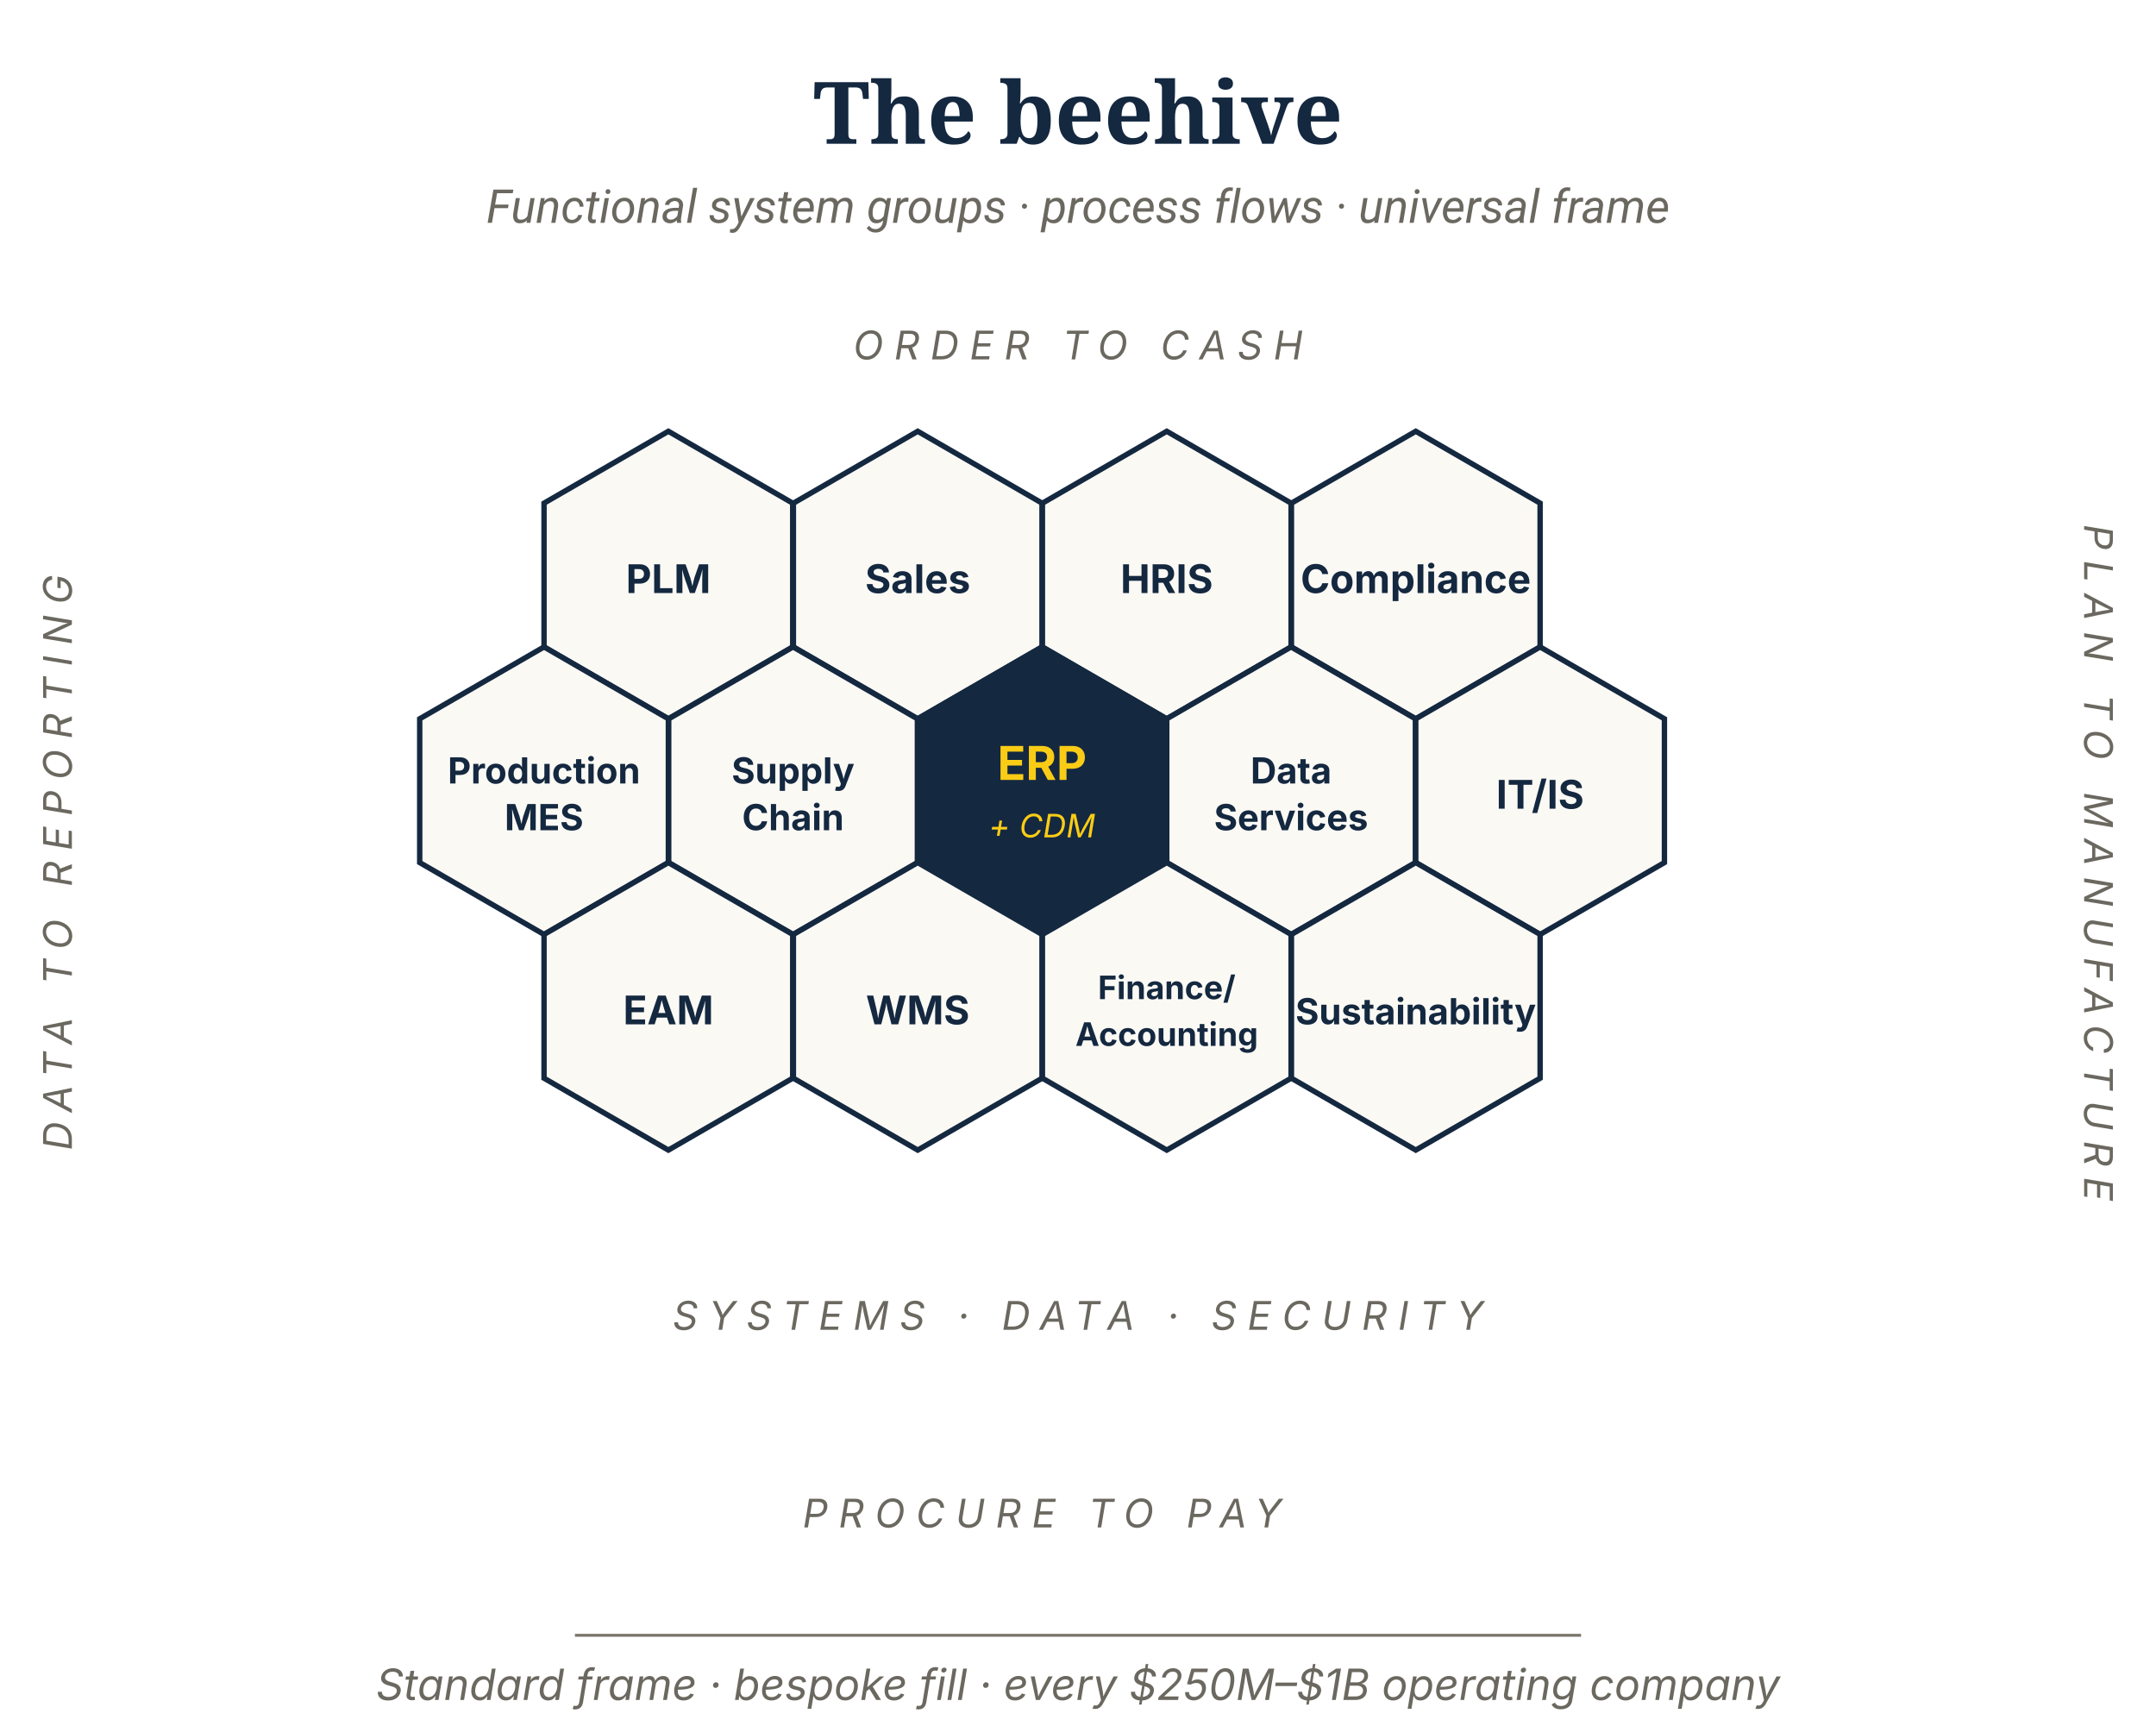
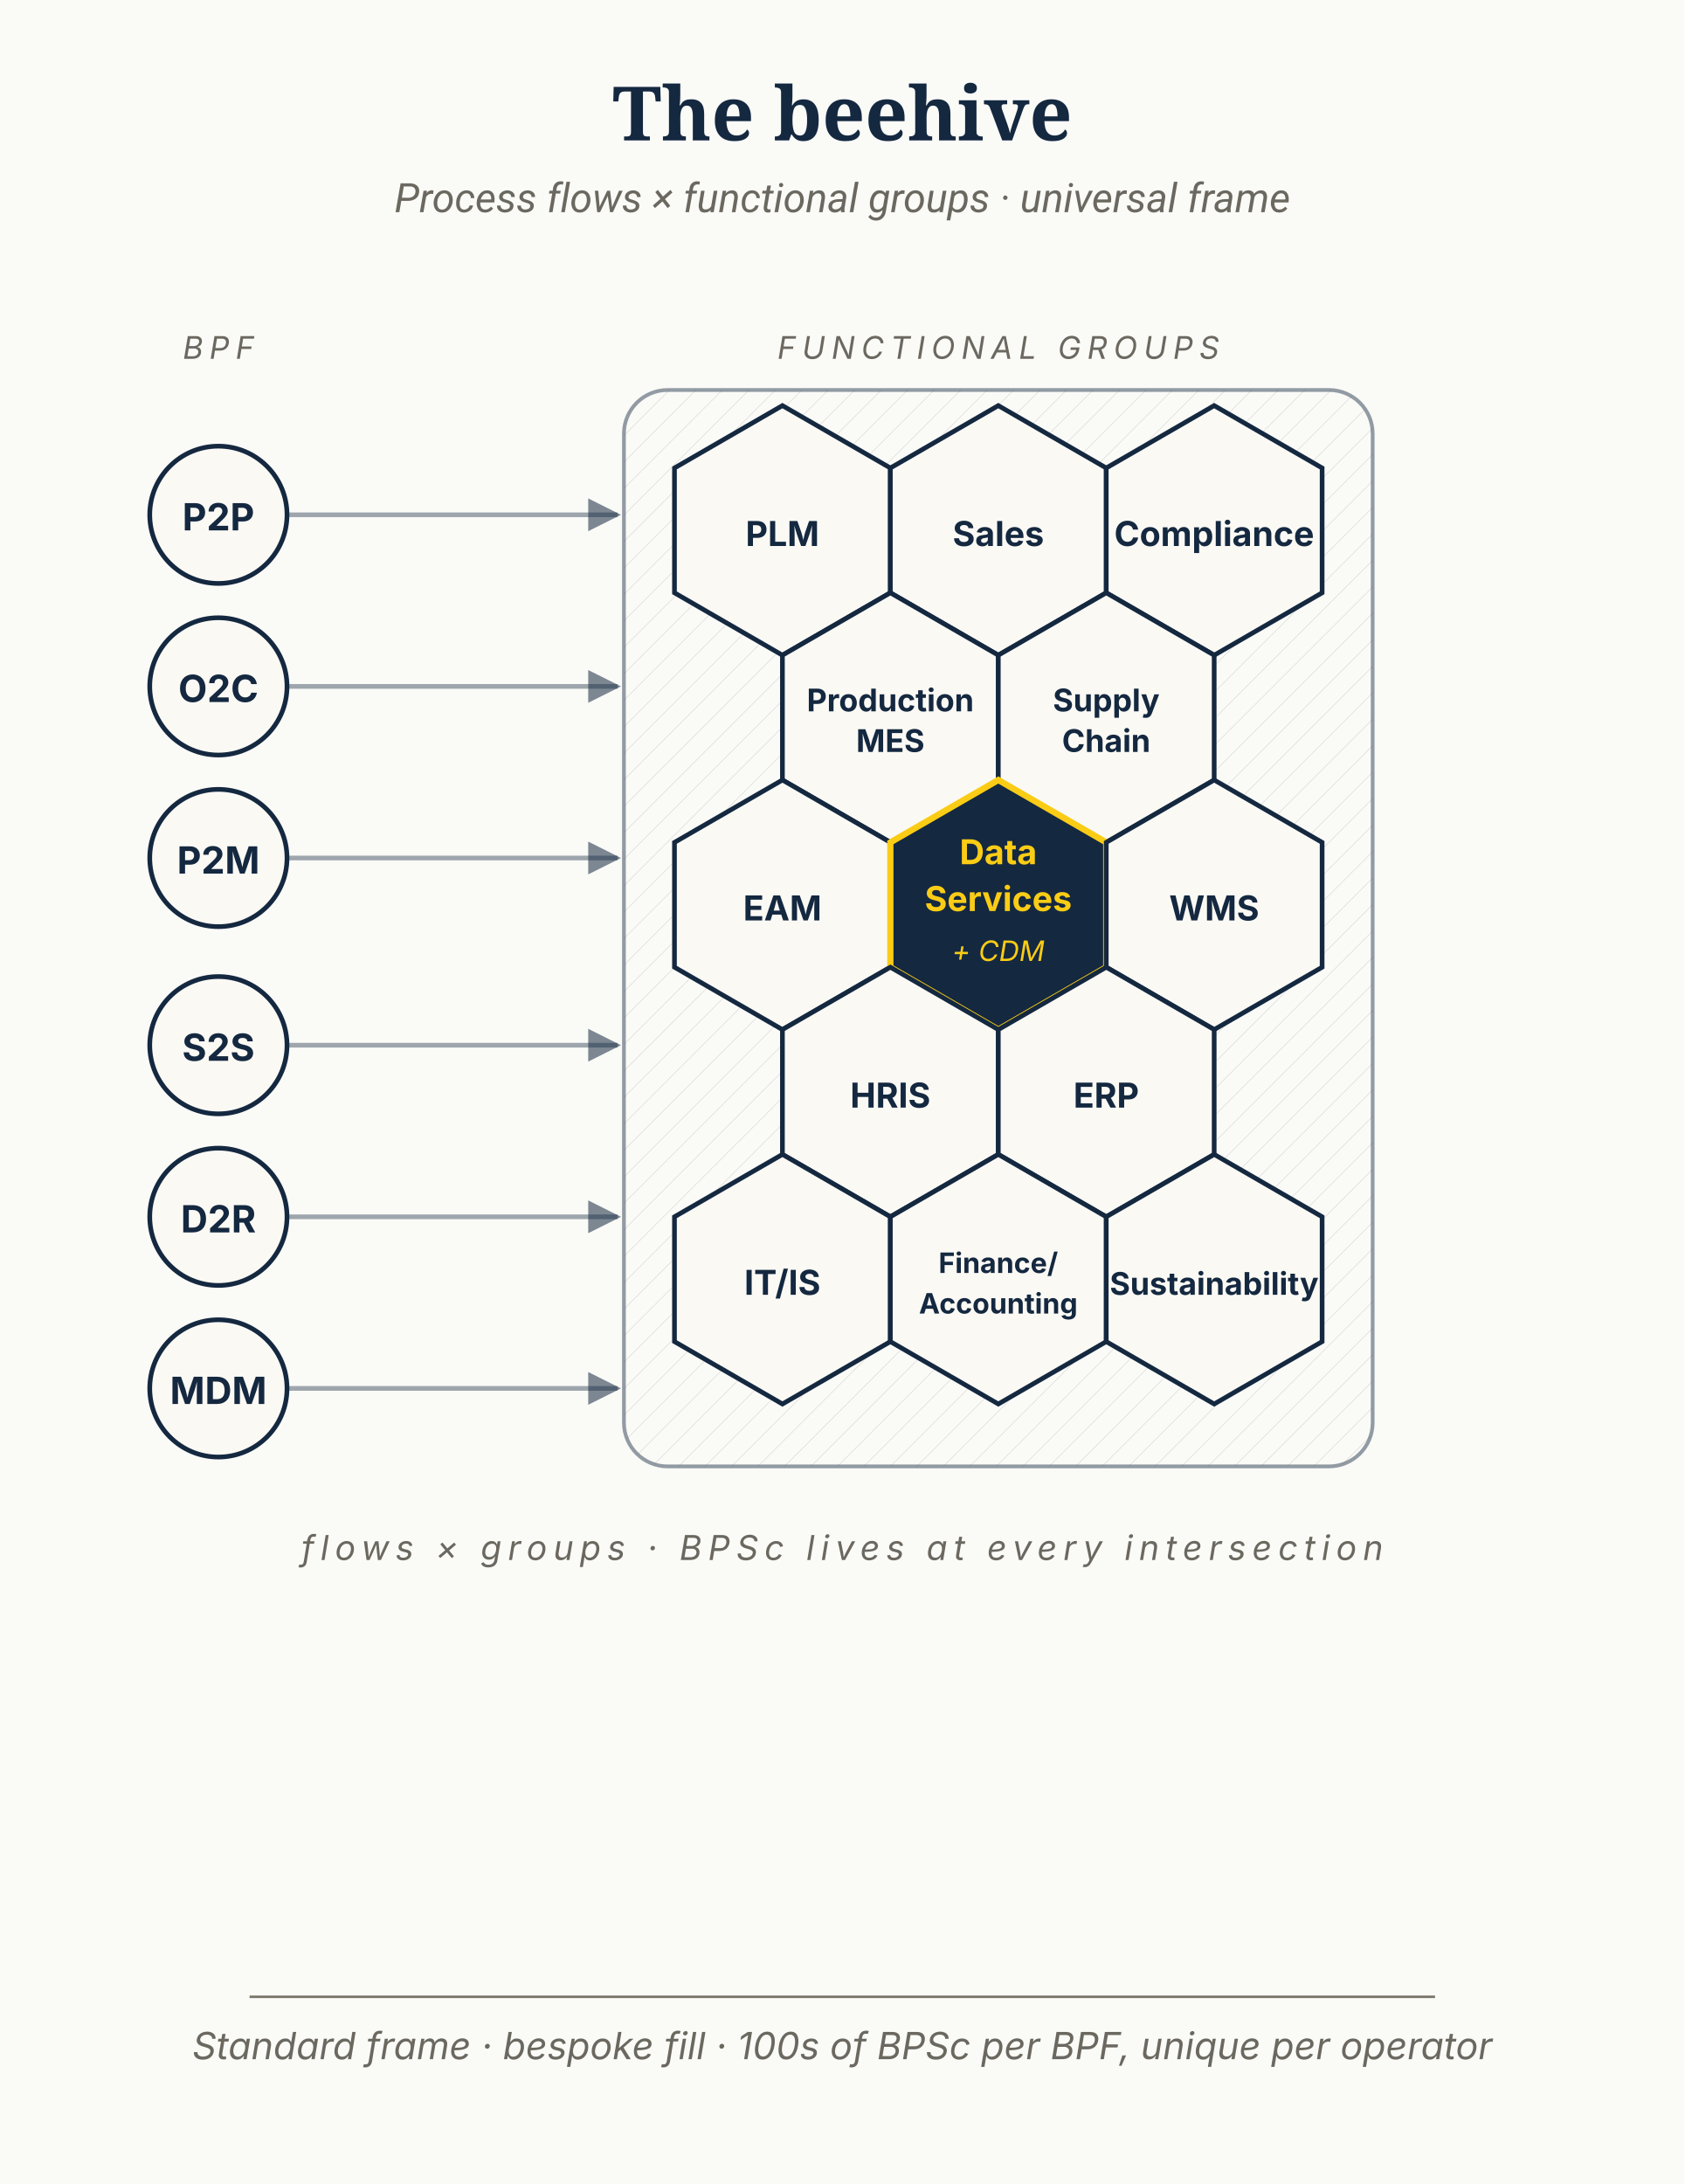
- <svg xmlns="http://www.w3.org/2000/svg" viewBox="0 0 600 480" role="img" aria-labelledby="beehive-title beehive-desc">
-   <text x="300" y="40" text-anchor="middle" font-weight="bold" font-size="24" fill="#142840" font-family="Vollkorn, Cambria, Georgia, serif">The beehive</text>
-   <text x="300" y="62" text-anchor="middle" font-style="italic" font-size="13" fill="#6B6860" font-family="system-ui, -apple-system, 'Segoe UI', Roboto, sans-serif">Functional system groups · process flows · universal frame</text>
-   <text x="300" y="100" text-anchor="middle" font-style="italic" font-size="11" fill="#6B6860" letter-spacing="3" font-family="system-ui, -apple-system, sans-serif">ORDER TO CASH</text>
-   <text x="290" y="425" text-anchor="middle" font-style="italic" font-size="11" fill="#6B6860" letter-spacing="3" font-family="system-ui, -apple-system, sans-serif">PROCURE TO PAY</text>
-   <g transform="translate(580, 240) rotate(90)">
-     <text x="0" y="0" text-anchor="middle" font-style="italic" font-size="11" fill="#6B6860" letter-spacing="3" font-family="system-ui, -apple-system, sans-serif">PLAN TO MANUFACTURE</text>
+ <svg xmlns="http://www.w3.org/2000/svg" viewBox="0 0 540 700" role="img" aria-labelledby="beehive-title beehive-desc">
+   <rect width="540" height="700" fill="#FAFAF7" />
+   <defs>
+     <marker id="bpf-arrow" viewBox="0 0 10 10" refX="9" refY="5" markerWidth="7" markerHeight="7" orient="auto">
+       <path d="M 0 0 L 10 5 L 0 10 z" fill="#142840" fill-opacity="0.55" />
+     </marker>
+     <pattern id="fabric-mesh" patternUnits="userSpaceOnUse" width="6" height="6" patternTransform="rotate(45)">
+       <rect width="6" height="6" fill="#FAFAF7" />
+       <line x1="0" y1="0" x2="0" y2="6" stroke="#7A756A" stroke-width="0.5" stroke-opacity="0.18" />
+     </pattern>
+   </defs>
+   <text x="270" y="45" text-anchor="middle" font-weight="bold" font-size="24" fill="#142840" font-family="Vollkorn, Cambria, Georgia, serif">The beehive</text>
+   <text x="270" y="68" text-anchor="middle" font-style="italic" font-size="13" fill="#6B6860" font-family="system-ui, -apple-system, 'Segoe UI', Roboto, sans-serif">Process flows × functional groups · universal frame</text>
+   <text x="70" y="115" text-anchor="middle" font-style="italic" font-size="10" fill="#6B6860" letter-spacing="2" font-family="system-ui, -apple-system, sans-serif">BPF</text>
+   <g>
+     <circle cx="70" cy="165" r="22" fill="#FBF9F4" stroke="#142840" stroke-width="1.5" />
+     <text x="70" y="170" text-anchor="middle" font-weight="bold" font-size="12" fill="#142840" font-family="system-ui, -apple-system, sans-serif">P2P</text>
+     <line x1="92" y1="165" x2="198" y2="165" stroke="#142840" stroke-width="1.5" stroke-opacity="0.4" marker-end="url(#bpf-arrow)" />
+     <circle cx="70" cy="220" r="22" fill="#FBF9F4" stroke="#142840" stroke-width="1.5" />
+     <text x="70" y="225" text-anchor="middle" font-weight="bold" font-size="12" fill="#142840" font-family="system-ui, -apple-system, sans-serif">O2C</text>
+     <line x1="92" y1="220" x2="198" y2="220" stroke="#142840" stroke-width="1.5" stroke-opacity="0.4" marker-end="url(#bpf-arrow)" />
+     <circle cx="70" cy="275" r="22" fill="#FBF9F4" stroke="#142840" stroke-width="1.5" />
+     <text x="70" y="280" text-anchor="middle" font-weight="bold" font-size="12" fill="#142840" font-family="system-ui, -apple-system, sans-serif">P2M</text>
+     <line x1="92" y1="275" x2="198" y2="275" stroke="#142840" stroke-width="1.5" stroke-opacity="0.4" marker-end="url(#bpf-arrow)" />
+     <circle cx="70" cy="335" r="22" fill="#FBF9F4" stroke="#142840" stroke-width="1.5" />
+     <text x="70" y="340" text-anchor="middle" font-weight="bold" font-size="12" fill="#142840" font-family="system-ui, -apple-system, sans-serif">S2S</text>
+     <line x1="92" y1="335" x2="198" y2="335" stroke="#142840" stroke-width="1.5" stroke-opacity="0.4" marker-end="url(#bpf-arrow)" />
+     <circle cx="70" cy="390" r="22" fill="#FBF9F4" stroke="#142840" stroke-width="1.5" />
+     <text x="70" y="395" text-anchor="middle" font-weight="bold" font-size="12" fill="#142840" font-family="system-ui, -apple-system, sans-serif">D2R</text>
+     <line x1="92" y1="390" x2="198" y2="390" stroke="#142840" stroke-width="1.5" stroke-opacity="0.4" marker-end="url(#bpf-arrow)" />
+     <circle cx="70" cy="445" r="22" fill="#FBF9F4" stroke="#142840" stroke-width="1.5" />
+     <text x="70" y="450" text-anchor="middle" font-weight="bold" font-size="12" fill="#142840" font-family="system-ui, -apple-system, sans-serif">MDM</text>
+     <line x1="92" y1="445" x2="198" y2="445" stroke="#142840" stroke-width="1.5" stroke-opacity="0.4" marker-end="url(#bpf-arrow)" />
  </g>
-   <g transform="translate(20, 240) rotate(-90)">
-     <text x="0" y="0" text-anchor="middle" font-style="italic" font-size="11" fill="#6B6860" letter-spacing="3" font-family="system-ui, -apple-system, sans-serif">DATA TO REPORTING</text>
-   </g>
-   <g transform="translate(186, 160)">
+   <text x="320" y="115" text-anchor="middle" font-style="italic" font-size="10" fill="#6B6860" letter-spacing="2" font-family="system-ui, -apple-system, sans-serif">FUNCTIONAL GROUPS</text>
+   <rect x="200" y="125" width="240" height="345" rx="14" fill="url(#fabric-mesh)" stroke="#142840" stroke-width="1.2" stroke-opacity="0.45" />
+   <g transform="translate(250.8, 170)">
    <polygon points="0,-40 34.6,-20 34.6,20 0,40 -34.6,20 -34.6,-20" fill="#FBF9F4" stroke="#142840" stroke-width="1.5" />
    <text x="0" y="5" text-anchor="middle" font-size="11" font-weight="bold" fill="#142840" font-family="system-ui, -apple-system, sans-serif">PLM</text>
  </g>
-   <g transform="translate(255.4, 160)">
+   <g transform="translate(320, 170)">
    <polygon points="0,-40 34.6,-20 34.6,20 0,40 -34.6,20 -34.6,-20" fill="#FBF9F4" stroke="#142840" stroke-width="1.5" />
    <text x="0" y="5" text-anchor="middle" font-size="11" font-weight="bold" fill="#142840" font-family="system-ui, -apple-system, sans-serif">Sales</text>
  </g>
-   <g transform="translate(324.7, 160)">
-     <polygon points="0,-40 34.6,-20 34.6,20 0,40 -34.6,20 -34.6,-20" fill="#FBF9F4" stroke="#142840" stroke-width="1.5" />
-     <text x="0" y="5" text-anchor="middle" font-size="11" font-weight="bold" fill="#142840" font-family="system-ui, -apple-system, sans-serif">HRIS</text>
-   </g>
-   <g transform="translate(394, 160)">
+   <g transform="translate(389.2, 170)">
    <polygon points="0,-40 34.6,-20 34.6,20 0,40 -34.6,20 -34.6,-20" fill="#FBF9F4" stroke="#142840" stroke-width="1.5" />
    <text x="0" y="5" text-anchor="middle" font-size="11" font-weight="bold" fill="#142840" font-family="system-ui, -apple-system, sans-serif">Compliance</text>
  </g>
-   <g transform="translate(151.4, 220)">
+   <g transform="translate(285.4, 230)">
    <polygon points="0,-40 34.6,-20 34.6,20 0,40 -34.6,20 -34.6,-20" fill="#FBF9F4" stroke="#142840" stroke-width="1.5" />
    <text x="0" y="-2" text-anchor="middle" font-size="10" font-weight="bold" fill="#142840" font-family="system-ui, -apple-system, sans-serif">Production</text>
    <text x="0" y="11" text-anchor="middle" font-size="10" font-weight="bold" fill="#142840" font-family="system-ui, -apple-system, sans-serif">MES</text>
  </g>
-   <g transform="translate(220.7, 220)">
+   <g transform="translate(354.6, 230)">
    <polygon points="0,-40 34.6,-20 34.6,20 0,40 -34.6,20 -34.6,-20" fill="#FBF9F4" stroke="#142840" stroke-width="1.5" />
    <text x="0" y="-2" text-anchor="middle" font-size="10" font-weight="bold" fill="#142840" font-family="system-ui, -apple-system, sans-serif">Supply</text>
    <text x="0" y="11" text-anchor="middle" font-size="10" font-weight="bold" fill="#142840" font-family="system-ui, -apple-system, sans-serif">Chain</text>
  </g>
-   <g transform="translate(290, 220)">
-     <polygon points="0,-40 34.6,-20 34.6,20 0,40 -34.6,20 -34.6,-20" fill="#142840" stroke="#142840" stroke-width="1.5" />
-     <text x="0" y="-3" text-anchor="middle" font-size="13" font-weight="bold" fill="#FACC15" font-family="system-ui, -apple-system, sans-serif">ERP</text>
-     <text x="0" y="13" text-anchor="middle" font-size="9" font-style="italic" fill="#FACC15" font-family="system-ui, -apple-system, sans-serif">+ CDM</text>
+   <g transform="translate(250.8, 290)">
+     <polygon points="0,-40 34.6,-20 34.6,20 0,40 -34.6,20 -34.6,-20" fill="#FBF9F4" stroke="#142840" stroke-width="1.5" />
+     <text x="0" y="5" text-anchor="middle" font-size="11" font-weight="bold" fill="#142840" font-family="system-ui, -apple-system, sans-serif">EAM</text>
  </g>
-   <g transform="translate(359.3, 220)">
+   <g transform="translate(320, 290)">
+     <polygon points="0,-40 34.6,-20 34.6,20 0,40 -34.6,20 -34.6,-20" fill="#142840" stroke="#FACC15" stroke-width="2" />
+     <text x="0" y="-13" text-anchor="middle" font-size="11" font-weight="bold" fill="#FACC15" font-family="system-ui, -apple-system, sans-serif">Data</text>
+     <text x="0" y="2" text-anchor="middle" font-size="11" font-weight="bold" fill="#FACC15" font-family="system-ui, -apple-system, sans-serif">Services</text>
+     <text x="0" y="18" text-anchor="middle" font-size="9" font-style="italic" fill="#FACC15" font-family="system-ui, -apple-system, sans-serif">+ CDM</text>
+   </g>
+   <g transform="translate(389.2, 290)">
    <polygon points="0,-40 34.6,-20 34.6,20 0,40 -34.6,20 -34.6,-20" fill="#FBF9F4" stroke="#142840" stroke-width="1.5" />
-     <text x="0" y="-2" text-anchor="middle" font-size="10" font-weight="bold" fill="#142840" font-family="system-ui, -apple-system, sans-serif">Data</text>
-     <text x="0" y="11" text-anchor="middle" font-size="10" font-weight="bold" fill="#142840" font-family="system-ui, -apple-system, sans-serif">Services</text>
+     <text x="0" y="5" text-anchor="middle" font-size="11" font-weight="bold" fill="#142840" font-family="system-ui, -apple-system, sans-serif">WMS</text>
  </g>
-   <g transform="translate(428.6, 220)">
+   <g transform="translate(285.4, 350)">
+     <polygon points="0,-40 34.6,-20 34.6,20 0,40 -34.6,20 -34.6,-20" fill="#FBF9F4" stroke="#142840" stroke-width="1.5" />
+     <text x="0" y="5" text-anchor="middle" font-size="11" font-weight="bold" fill="#142840" font-family="system-ui, -apple-system, sans-serif">HRIS</text>
+   </g>
+   <g transform="translate(354.6, 350)">
+     <polygon points="0,-40 34.6,-20 34.6,20 0,40 -34.6,20 -34.6,-20" fill="#FBF9F4" stroke="#142840" stroke-width="1.5" />
+     <text x="0" y="5" text-anchor="middle" font-size="11" font-weight="bold" fill="#142840" font-family="system-ui, -apple-system, sans-serif">ERP</text>
+   </g>
+   <g transform="translate(250.8, 410)">
    <polygon points="0,-40 34.6,-20 34.6,20 0,40 -34.6,20 -34.6,-20" fill="#FBF9F4" stroke="#142840" stroke-width="1.5" />
    <text x="0" y="5" text-anchor="middle" font-size="11" font-weight="bold" fill="#142840" font-family="system-ui, -apple-system, sans-serif">IT/IS</text>
  </g>
-   <g transform="translate(186, 280)">
-     <polygon points="0,-40 34.6,-20 34.6,20 0,40 -34.6,20 -34.6,-20" fill="#FBF9F4" stroke="#142840" stroke-width="1.5" />
-     <text x="0" y="5" text-anchor="middle" font-size="11" font-weight="bold" fill="#142840" font-family="system-ui, -apple-system, sans-serif">EAM</text>
-   </g>
-   <g transform="translate(255.4, 280)">
-     <polygon points="0,-40 34.6,-20 34.6,20 0,40 -34.6,20 -34.6,-20" fill="#FBF9F4" stroke="#142840" stroke-width="1.5" />
-     <text x="0" y="5" text-anchor="middle" font-size="11" font-weight="bold" fill="#142840" font-family="system-ui, -apple-system, sans-serif">WMS</text>
-   </g>
-   <g transform="translate(324.7, 280)">
+   <g transform="translate(320, 410)">
    <polygon points="0,-40 34.6,-20 34.6,20 0,40 -34.6,20 -34.6,-20" fill="#FBF9F4" stroke="#142840" stroke-width="1.5" />
    <text x="0" y="-2" text-anchor="middle" font-size="9" font-weight="bold" fill="#142840" font-family="system-ui, -apple-system, sans-serif">Finance/</text>
    <text x="0" y="11" text-anchor="middle" font-size="9" font-weight="bold" fill="#142840" font-family="system-ui, -apple-system, sans-serif">Accounting</text>
  </g>
-   <g transform="translate(394, 280)">
+   <g transform="translate(389.2, 410)">
    <polygon points="0,-40 34.6,-20 34.6,20 0,40 -34.6,20 -34.6,-20" fill="#FBF9F4" stroke="#142840" stroke-width="1.5" />
    <text x="0" y="5" text-anchor="middle" font-size="10" font-weight="bold" fill="#142840" font-family="system-ui, -apple-system, sans-serif">Sustainability</text>
  </g>
-   <text x="300" y="370" text-anchor="middle" font-style="italic" font-size="11" fill="#6B6860" letter-spacing="3" font-family="system-ui, -apple-system, sans-serif">SYSTEMS · DATA · SECURITY</text>
-   <line x1="160" y1="455" x2="440" y2="455" stroke="#7A756A" stroke-width="0.8" />
-   <text x="300" y="473" text-anchor="middle" font-style="italic" font-size="12" fill="#6B6860" font-family="system-ui, -apple-system, sans-serif">Standard frame · bespoke fill · every $250M–$1B operating company</text>
+   <text x="270" y="500" text-anchor="middle" font-style="italic" font-size="11" fill="#6B6860" letter-spacing="2" font-family="system-ui, -apple-system, sans-serif">flows × groups · BPSc lives at every intersection</text>
+   <line x1="80" y1="640" x2="460" y2="640" stroke="#7A756A" stroke-width="0.8" />
+   <text x="270" y="660" text-anchor="middle" font-style="italic" font-size="12" fill="#6B6860" font-family="system-ui, -apple-system, sans-serif">Standard frame · bespoke fill · 100s of BPSc per BPF, unique per operator</text>
</svg>
